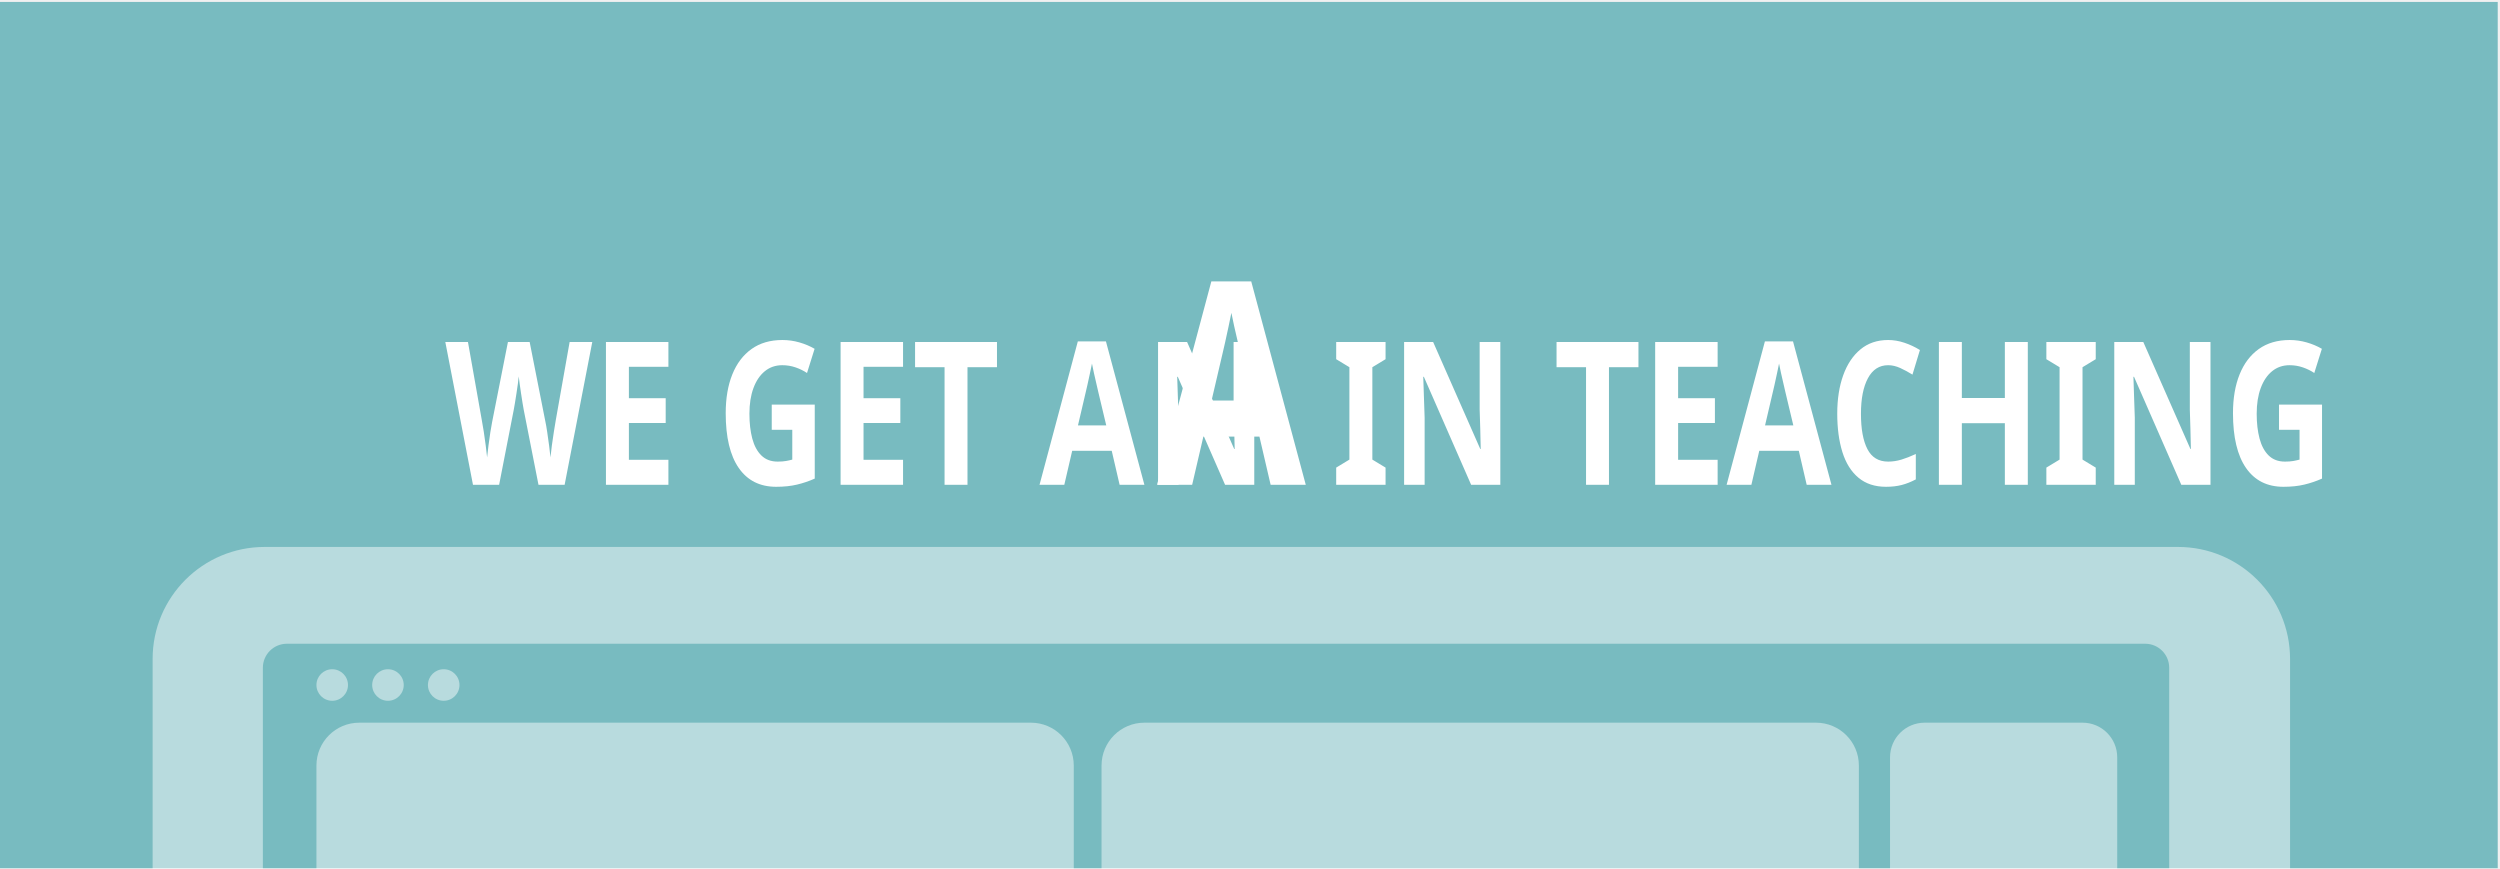
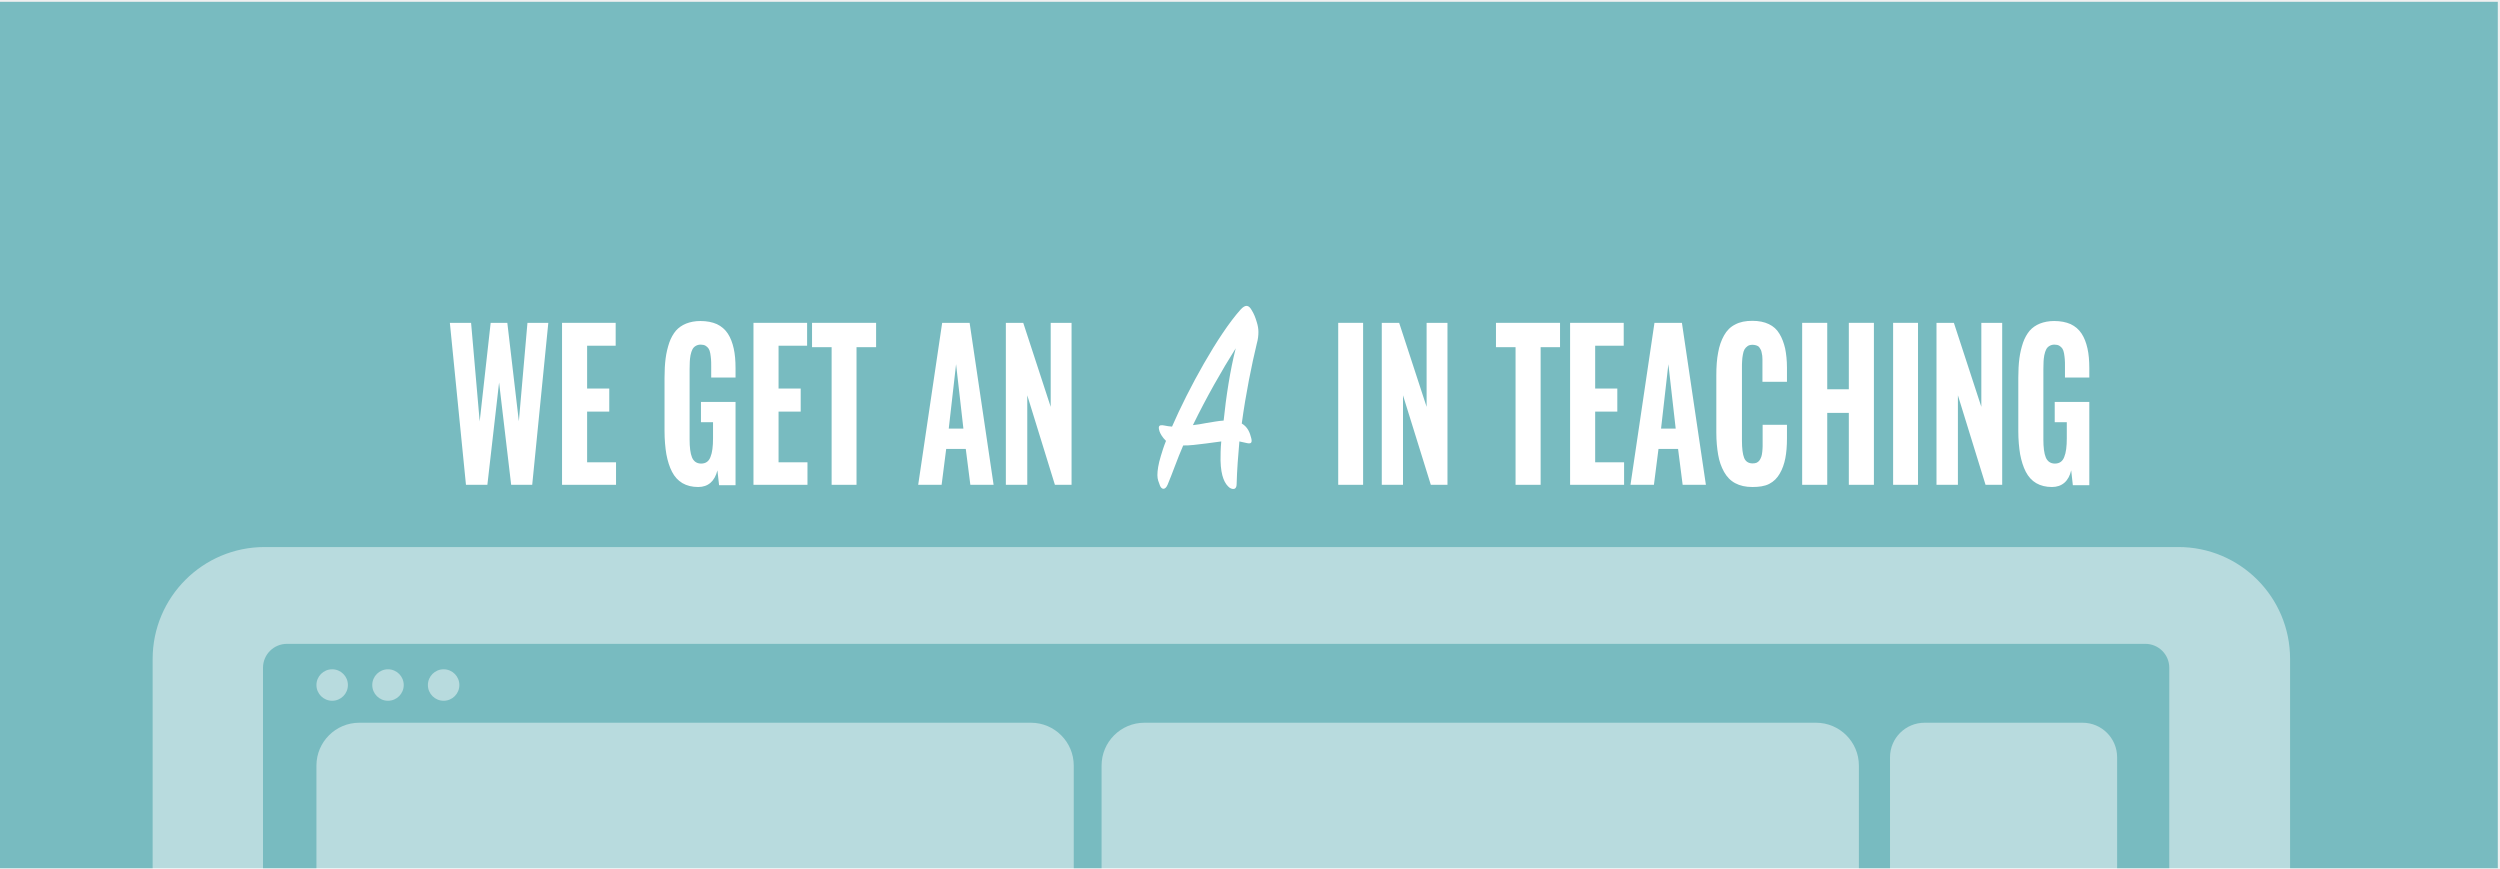
- <svg xmlns="http://www.w3.org/2000/svg" id="Layer_1" data-name="Layer 1" viewBox="0 0 1366 474.4">
-   <defs>
-     <style>.cls-1,.cls-5{fill:none;}.cls-2{clip-path:url(#clip-path);}.cls-3{opacity:0.44;}.cls-4,.cls-9{fill:#fff;}.cls-5{stroke:#fff;stroke-miterlimit:10;stroke-width:45.62px;}.cls-6{clip-path:url(#clip-path-2);}.cls-7{fill:#78bbc0;}.cls-8{opacity:0.47;}.cls-9{font-size:109.26px;font-family:Oswald-SemiBold, Oswald;font-weight:700;}.cls-10{font-size:155px;font-family:SignPainter-HouseScriptSemibold, SignPainter;}</style>
-     <clipPath id="clip-path">
-       <rect class="cls-1" x="-0.32" y="588.06" width="1366.68" height="477" />
+ <svg xmlns="http://www.w3.org/2000/svg" xmlns:xlink="http://www.w3.org/1999/xlink" version="1.1" id="Layer_1" x="0px" y="0px" viewBox="0 0 1366 474.4" style="enable-background:new 0 0 1366 474.4;" xml:space="preserve">
+   <style type="text/css">
+ 	.st0{clip-path:url(#SVGID_2_);}
+ 	.st1{opacity:0.44;}
+ 	.st2{fill:#FFFFFF;}
+ 	.st3{fill:none;stroke:#FFFFFF;stroke-width:45.62;stroke-miterlimit:10;}
+ 	.st4{clip-path:url(#SVGID_4_);}
+ 	.st5{fill:#78BBC0;}
+ 	.st6{opacity:0.47;}
+ 	.st7{enable-background:new    ;}
+ </style>
+   <g>
+     <defs>
+       <rect id="SVGID_1_" x="-0.3" y="588.1" width="1366.7" height="477" />
+     </defs>
+     <clipPath id="SVGID_2_">
+       <use xlink:href="#SVGID_1_" style="overflow:visible;" />
    </clipPath>
-     <clipPath id="clip-path-2">
-       <rect class="cls-1" x="-1.92" y="1.04" width="1366.68" height="477" />
-     </clipPath>
-   </defs>
-   <g class="cls-2">
-     <g class="cls-3">
-       <rect class="cls-4" x="227.55" y="442.03" width="914.99" height="769.07" />
-       <line class="cls-5" x1="127.47" y1="442.03" x2="127.47" y2="1211.09" />
-       <line class="cls-5" x1="1238.53" y1="442.03" x2="1238.53" y2="1211.09" />
+     <g class="st0">
+       <g class="st1">
+         <rect x="227.6" y="442" class="st2" width="915" height="769.1" />
+         <line class="st3" x1="127.5" y1="442" x2="127.5" y2="1211.1" />
+         <line class="st3" x1="1238.5" y1="442" x2="1238.5" y2="1211.1" />
+       </g>
    </g>
  </g>
-   <g class="cls-6">
-     <rect class="cls-7" x="-1.92" y="-2.6" width="1366.68" height="477" />
-     <g class="cls-8">
-       <circle class="cls-4" cx="181.52" cy="374.29" r="8.62" />
-       <rect class="cls-4" x="172.9" y="394.87" width="413.81" height="242.77" rx="23.42" ry="23.42" />
-       <circle class="cls-4" cx="242.44" cy="374.29" r="8.62" />
-       <circle class="cls-4" cx="211.98" cy="374.29" r="8.62" />
-       <rect class="cls-4" x="1032.71" y="394.87" width="124.14" height="242.77" rx="18.93" ry="18.93" />
-       <path class="cls-4" d="M1190.07,298.85H144.6a61.21,61.21,0,0,0-61.21,61.21V949h1167.9v-589A61.21,61.21,0,0,0,1190.07,298.85Zm-4.83,582A13.13,13.13,0,0,1,1172.12,894H156.76a13.13,13.13,0,0,1-13.13-13.13v-516a13.13,13.13,0,0,1,13.13-13.13H1172.12a13.13,13.13,0,0,1,13.13,13.13Z" />
-       <rect class="cls-4" x="601.88" y="394.87" width="413.81" height="242.77" rx="23.42" ry="23.42" />
+   <g>
+     <defs>
+       <rect id="SVGID_3_" x="-1.9" y="1" width="1366.7" height="477" />
+     </defs>
+     <clipPath id="SVGID_4_">
+       <use xlink:href="#SVGID_3_" style="overflow:visible;" />
+     </clipPath>
+     <g class="st4">
+       <rect x="-1.9" y="-2.6" class="st5" width="1366.7" height="477" />
+       <g class="st6">
+         <circle class="st2" cx="181.5" cy="374.3" r="8.6" />
+         <path class="st2" d="M196.3,394.9h367c12.9,0,23.4,10.5,23.4,23.4v195.9c0,12.9-10.5,23.4-23.4,23.4h-367     c-12.9,0-23.4-10.5-23.4-23.4V418.3C172.9,405.4,183.4,394.9,196.3,394.9z" />
+         <circle class="st2" cx="242.4" cy="374.3" r="8.6" />
+         <circle class="st2" cx="212" cy="374.3" r="8.6" />
+         <path class="st2" d="M1051.6,394.9h86.3c10.5,0,18.9,8.5,18.9,18.9v204.9c0,10.5-8.5,18.9-18.9,18.9h-86.3     c-10.5,0-18.9-8.5-18.9-18.9V413.8C1032.7,403.3,1041.2,394.9,1051.6,394.9z" />
+         <path class="st2" d="M1190.1,298.9H144.6c-33.8,0-61.2,27.4-61.2,61.2V949h1167.9V360C1251.3,326.2,1223.9,298.8,1190.1,298.9z      M1185.2,880.8c0,7.3-5.9,13.1-13.1,13.2c0,0,0,0,0,0H156.8c-7.3,0-13.1-5.9-13.1-13.1l0,0v-516c0-7.3,5.9-13.1,13.1-13.1     c0,0,0,0,0,0h1015.4c7.3,0,13.1,5.9,13.1,13.1l0,0L1185.2,880.8z" />
+         <path class="st2" d="M625.3,394.9h367c12.9,0,23.4,10.5,23.4,23.4v195.9c0,12.9-10.5,23.4-23.4,23.4h-367     c-12.9,0-23.4-10.5-23.4-23.4V418.3C601.9,405.4,612.4,394.9,625.3,394.9z" />
+       </g>
    </g>
  </g>
-   <text class="cls-9" transform="translate(243.32 264.89) scale(0.76 1)">
-     <tspan xml:space="preserve">WE GET AN  </tspan>
-     <tspan class="cls-10" x="511.67" y="0">A</tspan>
-     <tspan x="580.18" y="0" xml:space="preserve">  IN TEACHING</tspan>
-   </text>
+   <g class="st7">
+     <path class="st2" d="M254.6,264.9l-8.8-88.5h11.6l4.7,53.9l6-53.9h9.1l6.3,53.8l4.7-53.8h11.4l-8.8,88.5h-11.5l-6.6-55.9l-6.4,55.9   H254.6z" />
+     <path class="st2" d="M307.1,264.9v-88.5h29.3v12.5h-15.6v23.4h12.1v12.6h-12.1v27.7h15.8v12.3H307.1z" />
+     <path class="st2" d="M381.5,266.1c-3.3,0-6.2-0.7-8.6-2.1c-2.4-1.4-4.3-3.5-5.7-6.2c-1.4-2.7-2.4-5.9-3.1-9.6   c-0.6-3.6-1-7.9-1-12.7v-29.1c0-4,0.2-7.5,0.6-10.6c0.4-3.1,1.1-5.9,2-8.6c0.9-2.6,2.2-4.8,3.6-6.5c1.5-1.7,3.4-3,5.6-3.9   c2.3-0.9,4.9-1.4,7.8-1.4c3.5,0,6.5,0.6,9,1.7c2.5,1.2,4.5,2.9,6,5.2c1.5,2.3,2.5,5,3.2,8.1c0.7,3.1,1,6.7,1,10.9v5h-13.3v-6   c0-1.6,0-3-0.1-4c-0.1-1-0.2-2.1-0.4-3.2c-0.2-1.1-0.5-2-0.9-2.6c-0.4-0.6-1-1.2-1.7-1.6c-0.7-0.4-1.6-0.6-2.7-0.6   c-1.1,0-2,0.3-2.8,0.8c-0.8,0.5-1.3,1.1-1.7,1.9c-0.4,0.7-0.7,1.8-1,3.1c-0.2,1.3-0.4,2.5-0.4,3.5c0,1-0.1,2.4-0.1,4.1v38.4   c0,4.3,0.4,7.6,1.3,9.8c0.9,2.2,2.6,3.4,5,3.4c2.5,0,4.2-1.2,5.1-3.6c1-2.4,1.4-5.8,1.4-10.3v-8.7h-6.6v-11.1h18.9v45.5h-9   l-0.9-8.1C390.5,263,386.9,266.1,381.5,266.1z" />
+     <path class="st2" d="M411.7,264.9v-88.5h29.3v12.5h-15.6v23.4h12.1v12.6h-12.1v27.7h15.8v12.3H411.7z" />
+     <path class="st2" d="M454.4,264.9v-75.2h-10.7v-13.3h35v13.3H468v75.2H454.4z" />
+     <path class="st2" d="M501.7,264.9l13.1-88.5h15l13.1,88.5h-12.7l-2.5-19.6h-10.7l-2.5,19.6H501.7z M518.4,234.2h8l-4-35.2   L518.4,234.2z" />
+     <path class="st2" d="M549.6,264.9v-88.5h9.5l15,45.9v-45.9h11.4v88.5h-9.1L561.3,216v48.9H549.6z" />
+   </g>
+   <g class="st7">
+     <path class="st2" d="M666.9,251.6c0-2.8,0-6.4,0.4-10.4l-8.2,1.1c-4.7,0.6-9.3,1.2-12.6,1.1c-3.2,7.3-5.8,15-8.5,21.4   c-1.4,3.3-3.4,2.6-4.2,0.5c-0.7-1.9-1.4-3.3-1.4-5.7s0.5-6,1.9-10.5c0.7-2.3,1.5-5,2.8-8.2c-2.1-2-3.2-4.2-3.5-5.1   c-0.9-2.9-0.5-3.9,2.6-3.3c1.6,0.3,2.6,0.5,4.2,0.6c8.8-20.3,25.1-50.2,37.5-64c2.6-2.8,4.4-2.6,6.1,0.5c1.2,2,1.9,3.7,2.7,6.4   c0.6,1.9,0.9,3.6,0.9,5.4s-0.2,4-0.9,6.4c-2.7,11.2-6,27.3-8.2,43.6c3.2,1.9,4.4,4.8,5.2,8.1c0.6,2.5-0.2,3.1-2.4,2.6l-4.1-0.9   c-0.7,7.8-1.3,15.7-1.5,23.2c0,2.8-1.5,3.4-3.7,2.2C669.3,264.6,667.1,260.5,666.9,251.6z M675.2,190.3c-7.5,11.9-16,26.8-23.4,42   c2.4-0.3,4.7-0.6,7-1.1c4-0.6,6.6-1.2,9.8-1.4C669.9,217,672.2,202,675.2,190.3z" />
+   </g>
+   <g class="st7">
+     <path class="st2" d="M731.2,264.9v-88.5h13.6v88.5H731.2z" />
+     <path class="st2" d="M755,264.9v-88.5h9.5l15,45.9v-45.9h11.4v88.5h-9.1L766.6,216v48.9H755z" />
+     <path class="st2" d="M828.1,264.9v-75.2h-10.7v-13.3h35v13.3h-10.6v75.2H828.1z" />
+     <path class="st2" d="M857.9,264.9v-88.5h29.3v12.5h-15.6v23.4h12.1v12.6h-12.1v27.7h15.8v12.3H857.9z" />
+     <path class="st2" d="M890.9,264.9l13.1-88.5h15l13.1,88.5h-12.7l-2.5-19.6h-10.7l-2.5,19.6H890.9z M907.6,234.2h8l-4-35.2   L907.6,234.2z" />
+     <path class="st2" d="M957.5,266.1c-3.7,0-6.8-0.7-9.4-2.1c-2.6-1.4-4.6-3.5-6.1-6.2c-1.5-2.7-2.6-5.8-3.2-9.3   c-0.6-3.5-1-7.5-1-12.2v-31.2c0-4.8,0.3-9,1-12.5c0.6-3.5,1.7-6.6,3.2-9.3s3.5-4.7,6.1-6c2.6-1.4,5.7-2,9.4-2c3.5,0,6.5,0.6,9,1.8   c2.5,1.2,4.4,2.9,5.8,5.3c1.4,2.3,2.4,5,3.1,8c0.6,3,1,6.5,1,10.5v7.7H963v-8.3c0-1,0-1.7,0-2.1c0-0.4,0-1,0-1.9   c0-0.9-0.1-1.5-0.1-1.9c-0.1-0.4-0.2-0.9-0.3-1.6c-0.1-0.7-0.3-1.2-0.4-1.5c-0.2-0.3-0.4-0.7-0.7-1.2c-0.3-0.5-0.6-0.8-1-1   c-0.4-0.2-0.8-0.4-1.3-0.5s-1-0.2-1.6-0.2c-1.1,0-2,0.2-2.7,0.7c-0.7,0.5-1.3,1.1-1.7,1.8c-0.4,0.7-0.7,1.7-0.9,2.9   c-0.2,1.2-0.4,2.4-0.4,3.4c-0.1,1-0.1,2.4-0.1,4v39.5c0,4.3,0.4,7.5,1.2,9.5c0.8,2,2.4,3,4.6,3c0.9,0,1.6-0.1,2.3-0.4   c0.6-0.3,1.2-0.8,1.6-1.4c0.4-0.7,0.7-1.3,0.9-1.9c0.2-0.6,0.4-1.5,0.5-2.6c0.1-1.1,0.2-2.1,0.2-2.9c0-0.8,0-1.9,0-3.3v-8.6h13.3   v7.5c0,4.1-0.3,7.7-0.9,10.8s-1.6,5.9-3,8.3c-1.4,2.5-3.3,4.4-5.8,5.7S961,266.1,957.5,266.1z" />
+     <path class="st2" d="M984.7,264.9v-88.5h13.7v36.3h11.8v-36.3h13.7v88.5h-13.7v-39.3h-11.8v39.3H984.7z" />
+     <path class="st2" d="M1034.4,264.9v-88.5h13.6v88.5H1034.4z" />
+     <path class="st2" d="M1058.1,264.9v-88.5h9.5l15,45.9v-45.9h11.4v88.5h-9.1l-15.1-48.9v48.9H1058.1z" />
+     <path class="st2" d="M1121.2,266.1c-3.3,0-6.2-0.7-8.6-2.1c-2.4-1.4-4.3-3.5-5.7-6.2c-1.4-2.7-2.4-5.9-3.1-9.6   c-0.6-3.6-1-7.9-1-12.7v-29.1c0-4,0.2-7.5,0.6-10.6c0.4-3.1,1.1-5.9,2-8.6c0.9-2.6,2.2-4.8,3.6-6.5c1.5-1.7,3.4-3,5.6-3.9   c2.3-0.9,4.9-1.4,7.8-1.4c3.5,0,6.5,0.6,9,1.7c2.5,1.2,4.5,2.9,6,5.2c1.5,2.3,2.5,5,3.2,8.1c0.7,3.1,1,6.7,1,10.9v5h-13.3v-6   c0-1.6,0-3-0.1-4c-0.1-1-0.2-2.1-0.4-3.2c-0.2-1.1-0.5-2-0.9-2.6s-1-1.2-1.7-1.6c-0.7-0.4-1.6-0.6-2.7-0.6c-1.1,0-2,0.3-2.8,0.8   c-0.8,0.5-1.3,1.1-1.7,1.9c-0.4,0.7-0.7,1.8-1,3.1c-0.2,1.3-0.4,2.5-0.4,3.5c0,1-0.1,2.4-0.1,4.1v38.4c0,4.3,0.4,7.6,1.3,9.8   c0.9,2.2,2.6,3.4,5,3.4c2.5,0,4.2-1.2,5.1-3.6c1-2.4,1.4-5.8,1.4-10.3v-8.7h-6.6v-11.1h18.9v45.5h-9l-0.9-8.1   C1130.3,263,1126.6,266.1,1121.2,266.1z" />
+   </g>
</svg>
